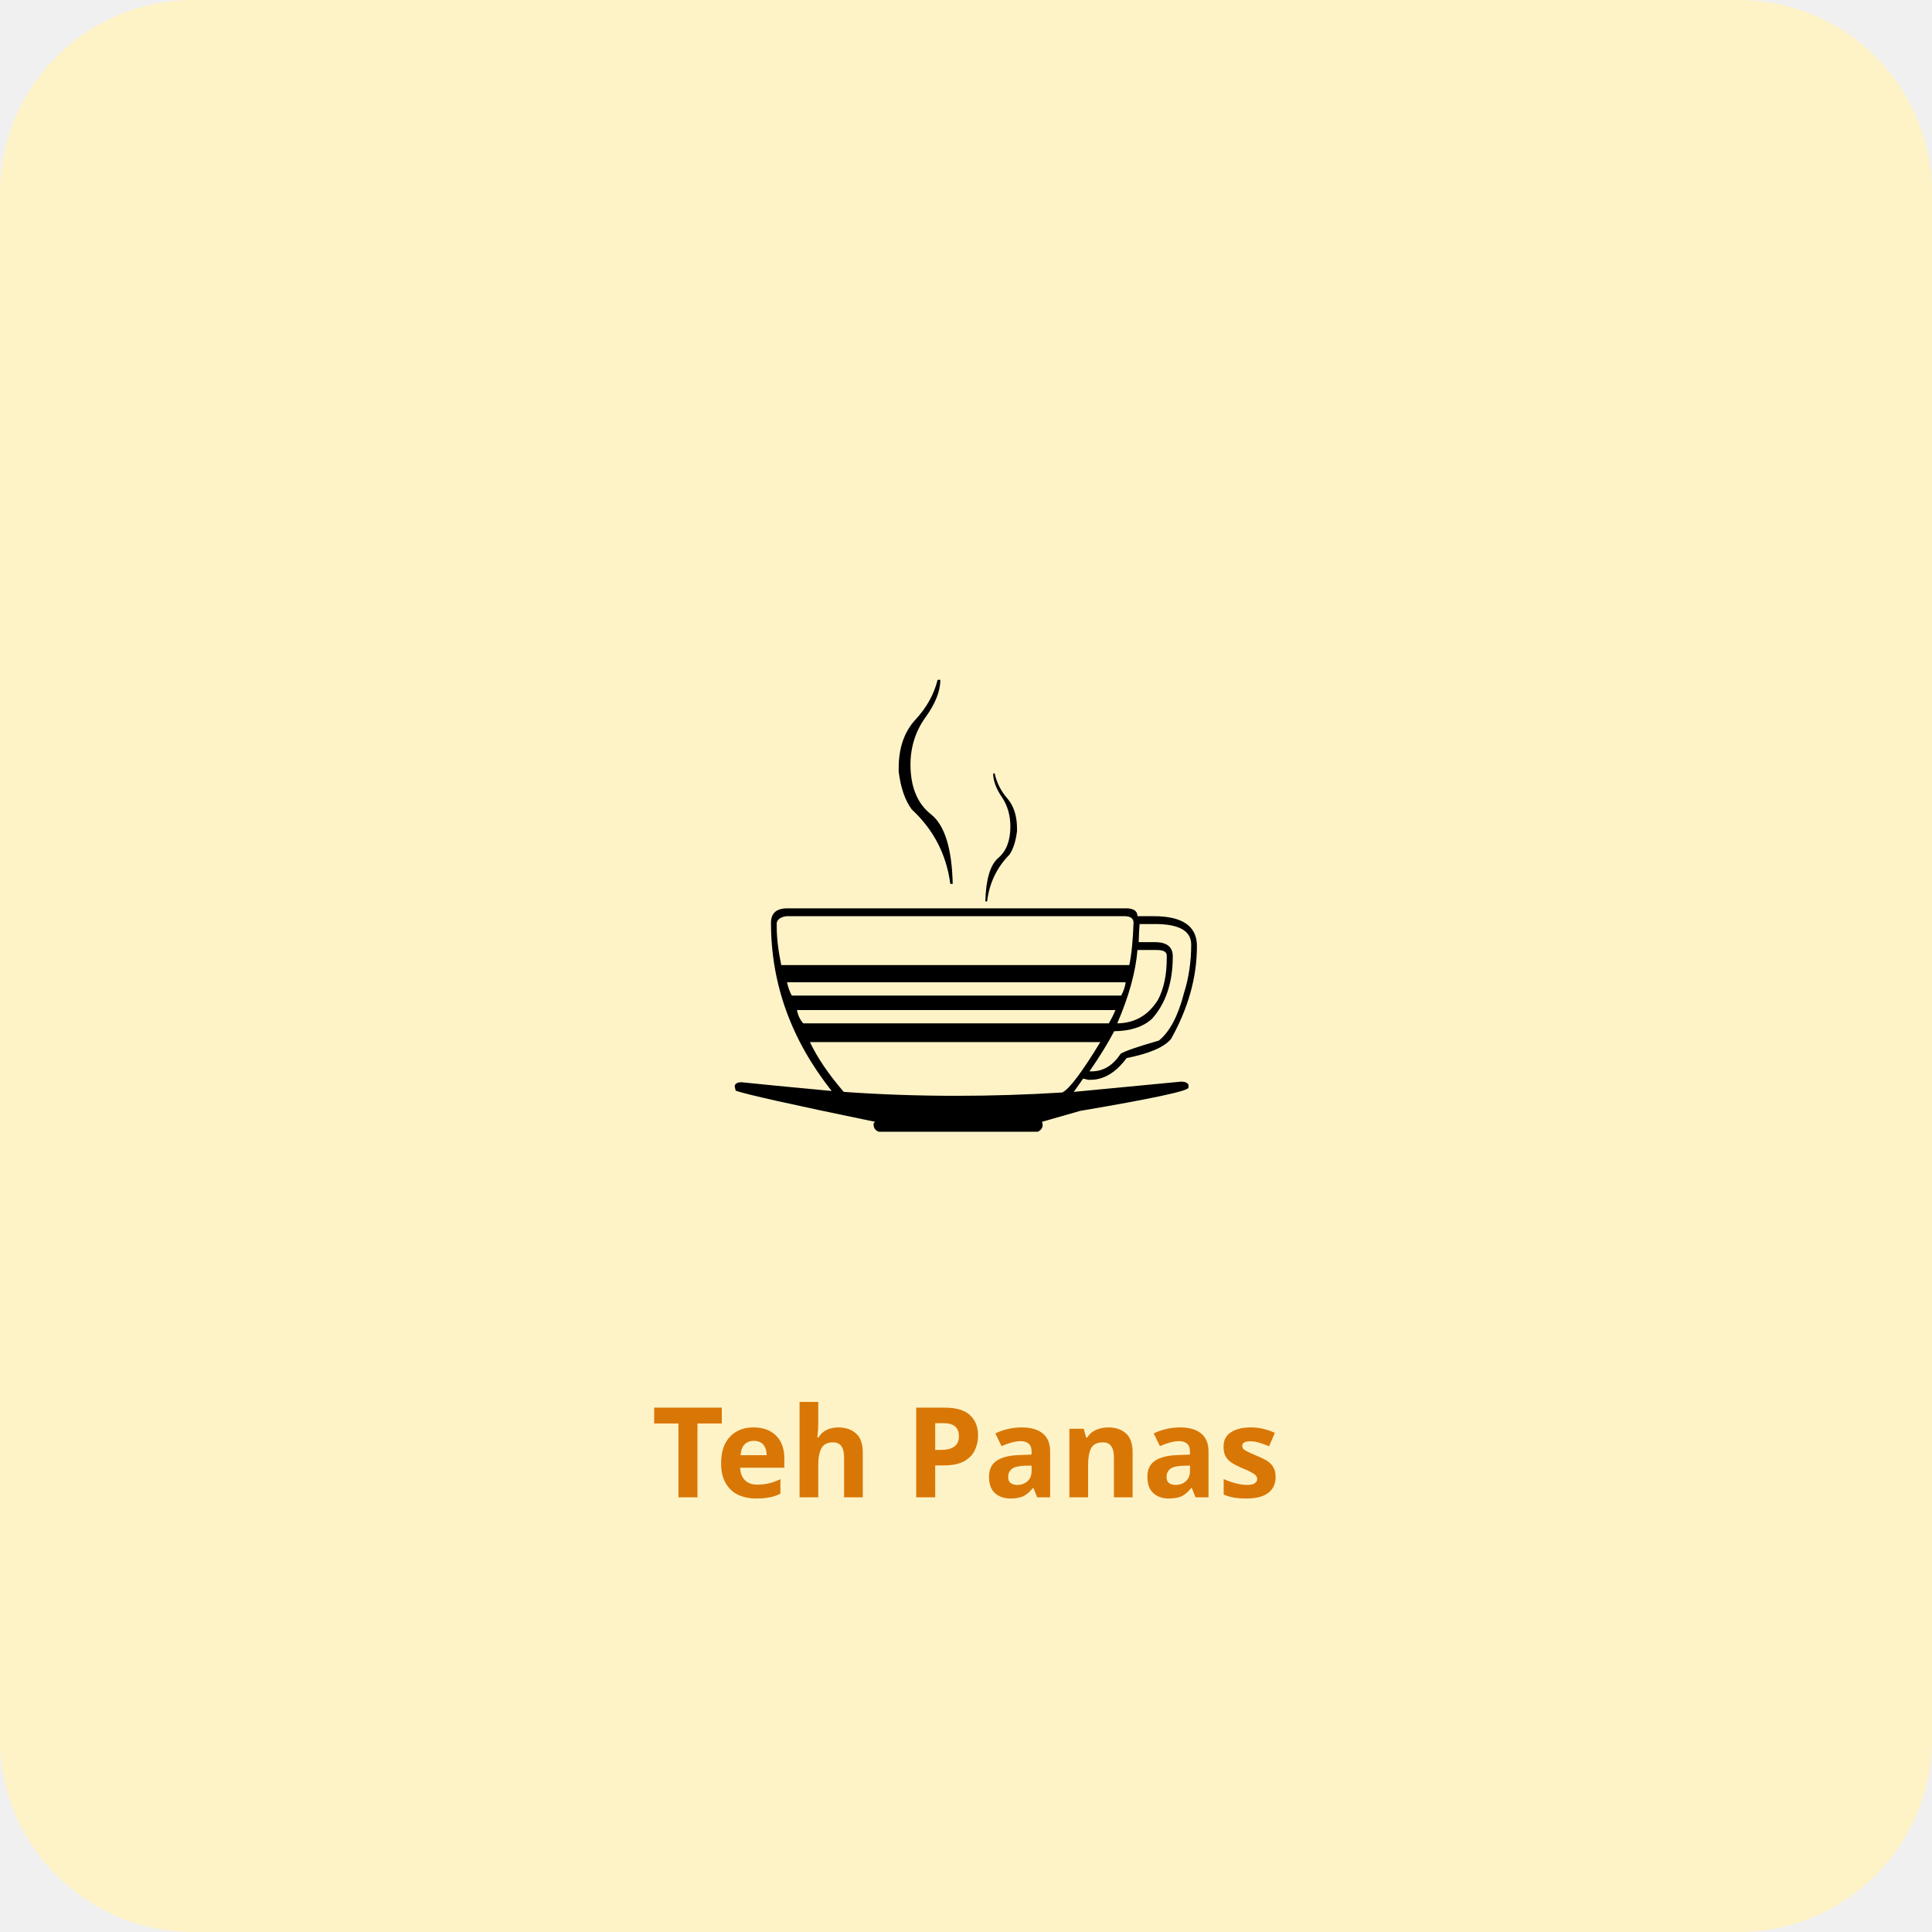
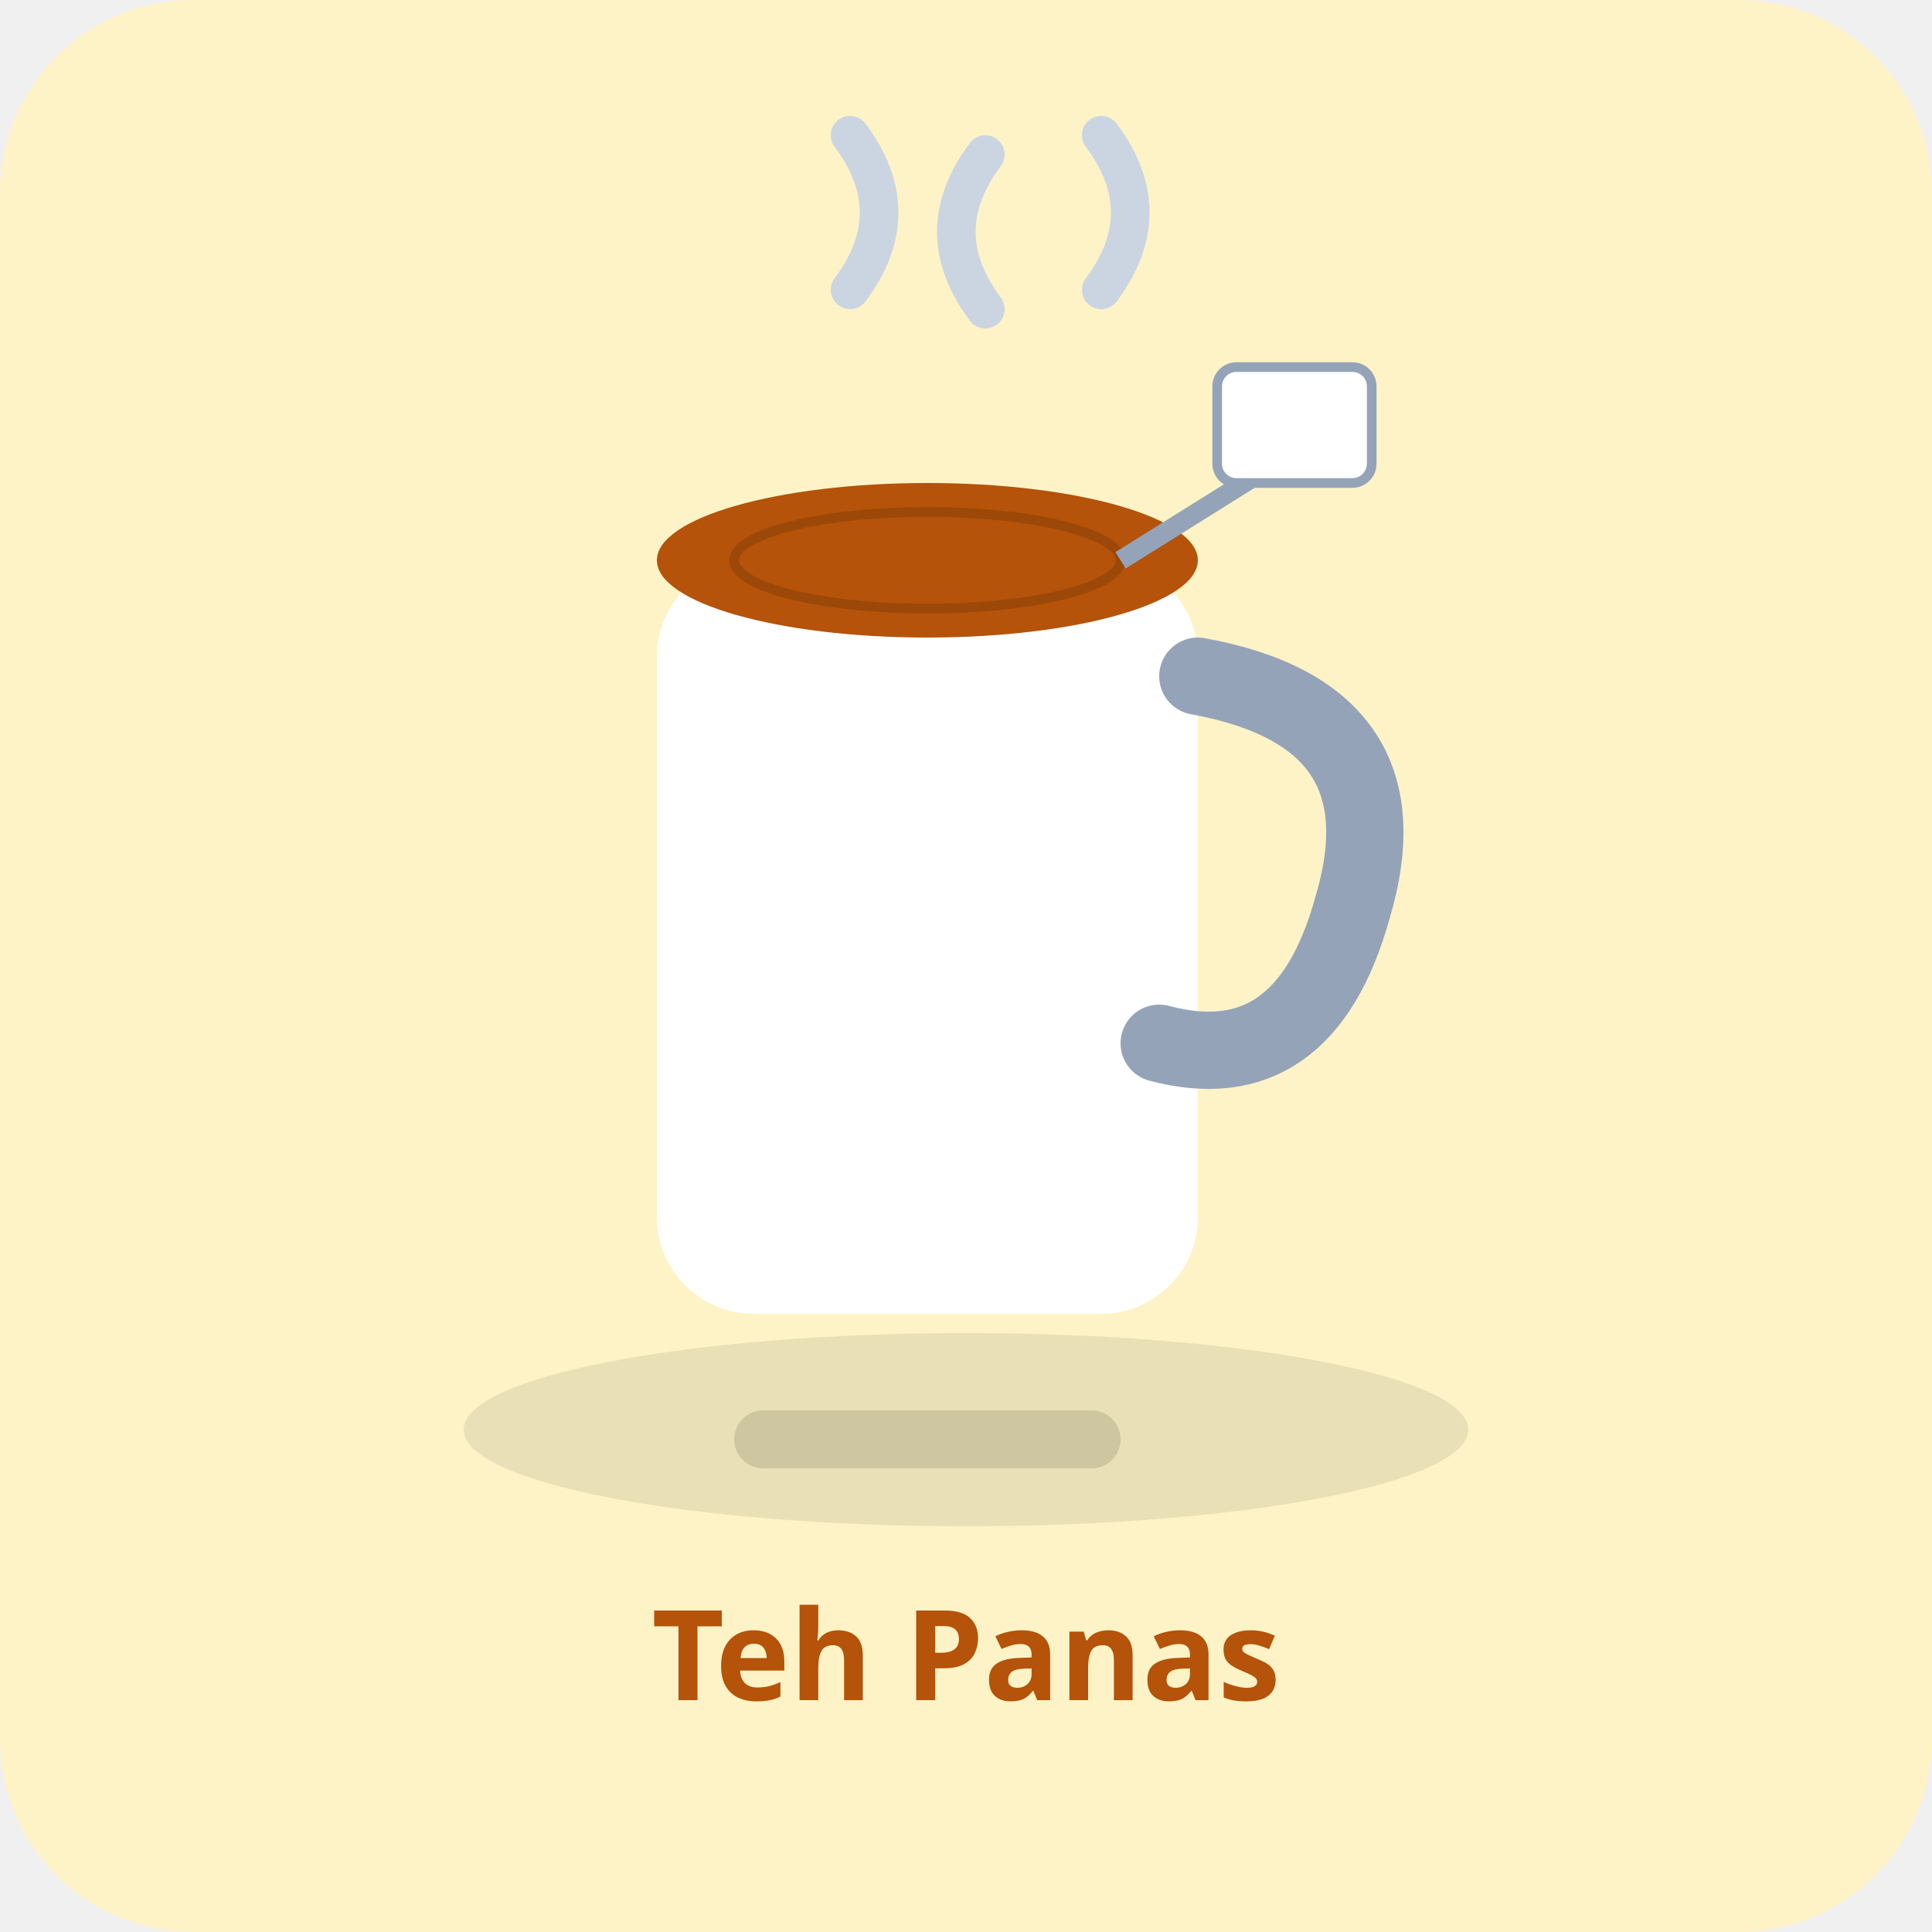
<svg xmlns="http://www.w3.org/2000/svg" width="200" height="200" viewBox="0 0 200 200">
  <rect width="200" height="200" rx="20" fill="#fef3c7" />
-   <text x="100" y="95" text-anchor="middle" dominant-baseline="central" font-size="64">☕</text>
-   <text x="100" y="155" text-anchor="middle" font-family="sans-serif" font-size="13" font-weight="600" fill="#d97706">Teh Panas</text>
+   <ellipse cx="100" cy="148" rx="52" ry="10" fill="#000" opacity="0.08" />
+   <path d="M88 30 q6 -8 0 -16" stroke="#cbd5e1" stroke-width="4" fill="none" stroke-linecap="round" />
+   <path d="M102 32 q-6 -8 0 -16" stroke="#cbd5e1" stroke-width="4" fill="none" stroke-linecap="round" />
+   <path d="M114 30 q6 -8 0 -16" stroke="#cbd5e1" stroke-width="4" fill="none" stroke-linecap="round" />
+   <rect x="68" y="58" width="56" height="78" rx="10" fill="#fff" />
+   <path d="M124 70 q22 4 16 24 q-5 18 -20 14" stroke="#94a3b8" stroke-width="8" fill="none" stroke-linecap="round" />
+   <ellipse cx="96" cy="58" rx="28" ry="8" fill="#b45309" />
+   <ellipse cx="96" cy="58" rx="20" ry="5" fill="#b45309" stroke="#00000022" />
+   <rect x="76" y="146" width="40" height="6" rx="3" fill="#000" opacity="0.12" />
+   <line x1="116" y1="58" x2="132" y2="48" stroke="#94a3b8" stroke-width="2" />
+   <rect x="126" y="38" width="16" height="12" rx="2" fill="#fff" stroke="#94a3b8" />
+   <text x="100" y="176" text-anchor="middle" font-family="sans-serif" font-size="13" font-weight="600" fill="#b45309">Teh Panas</text>
</svg>
